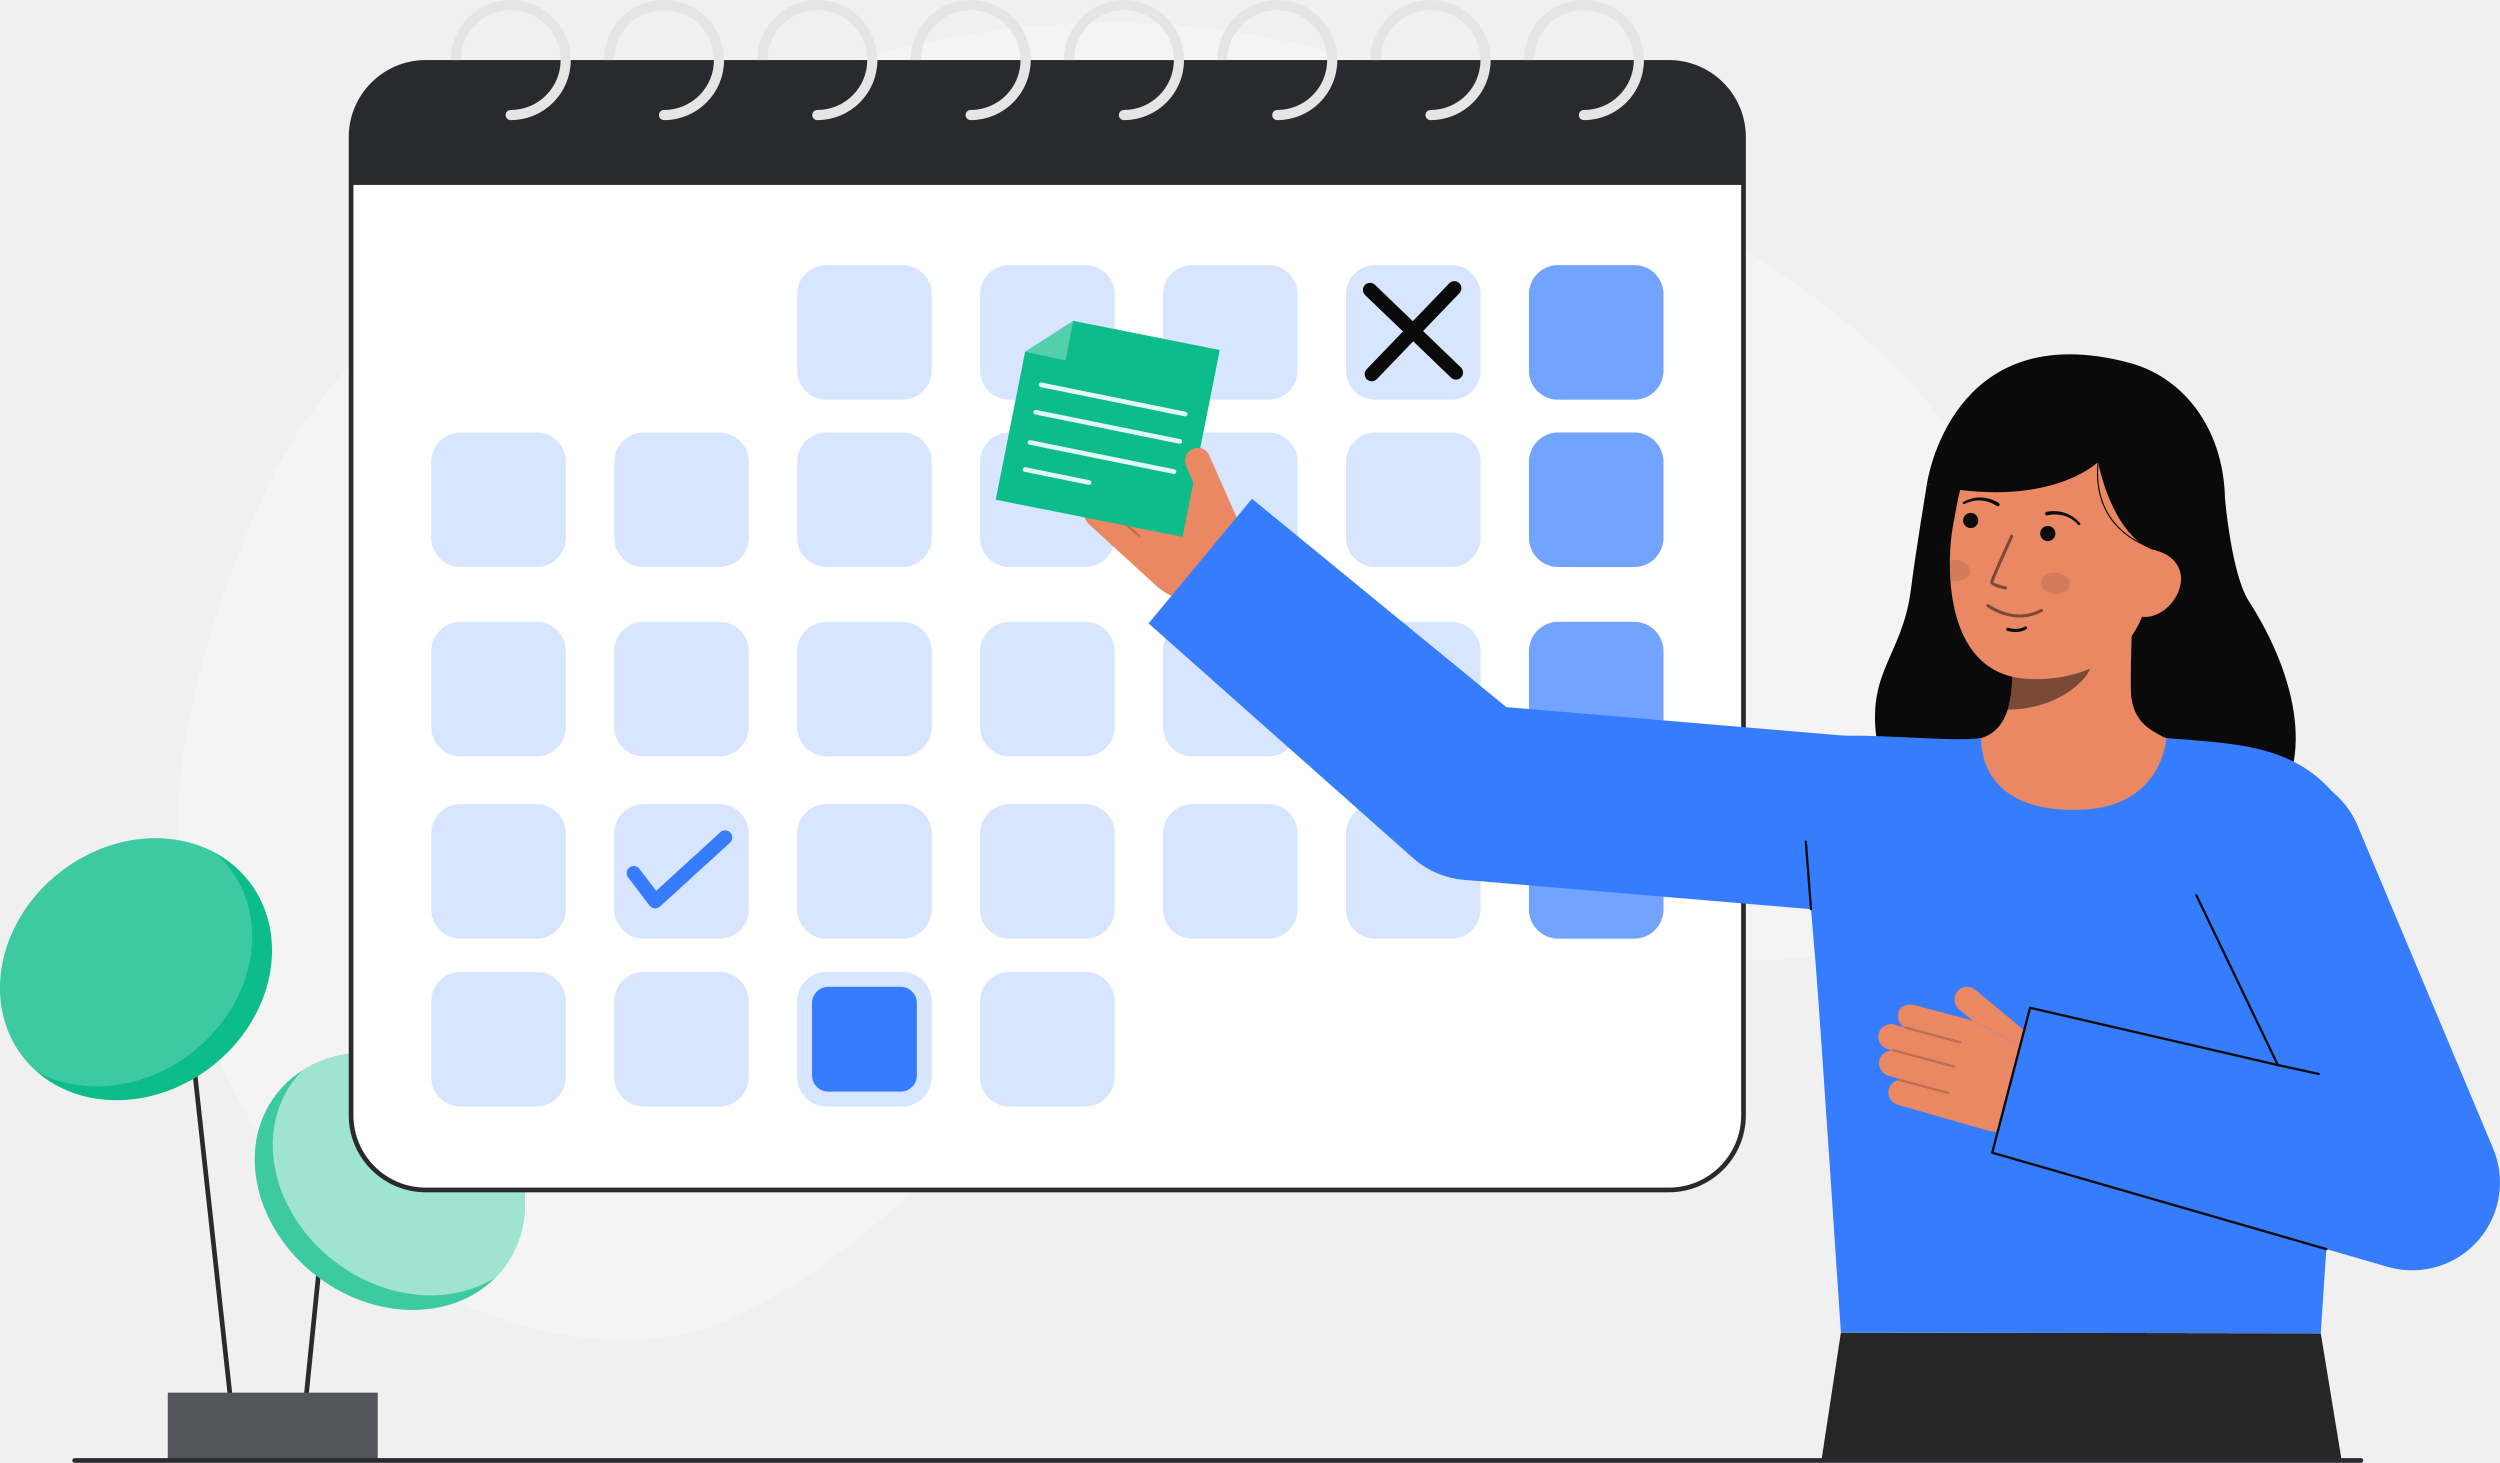
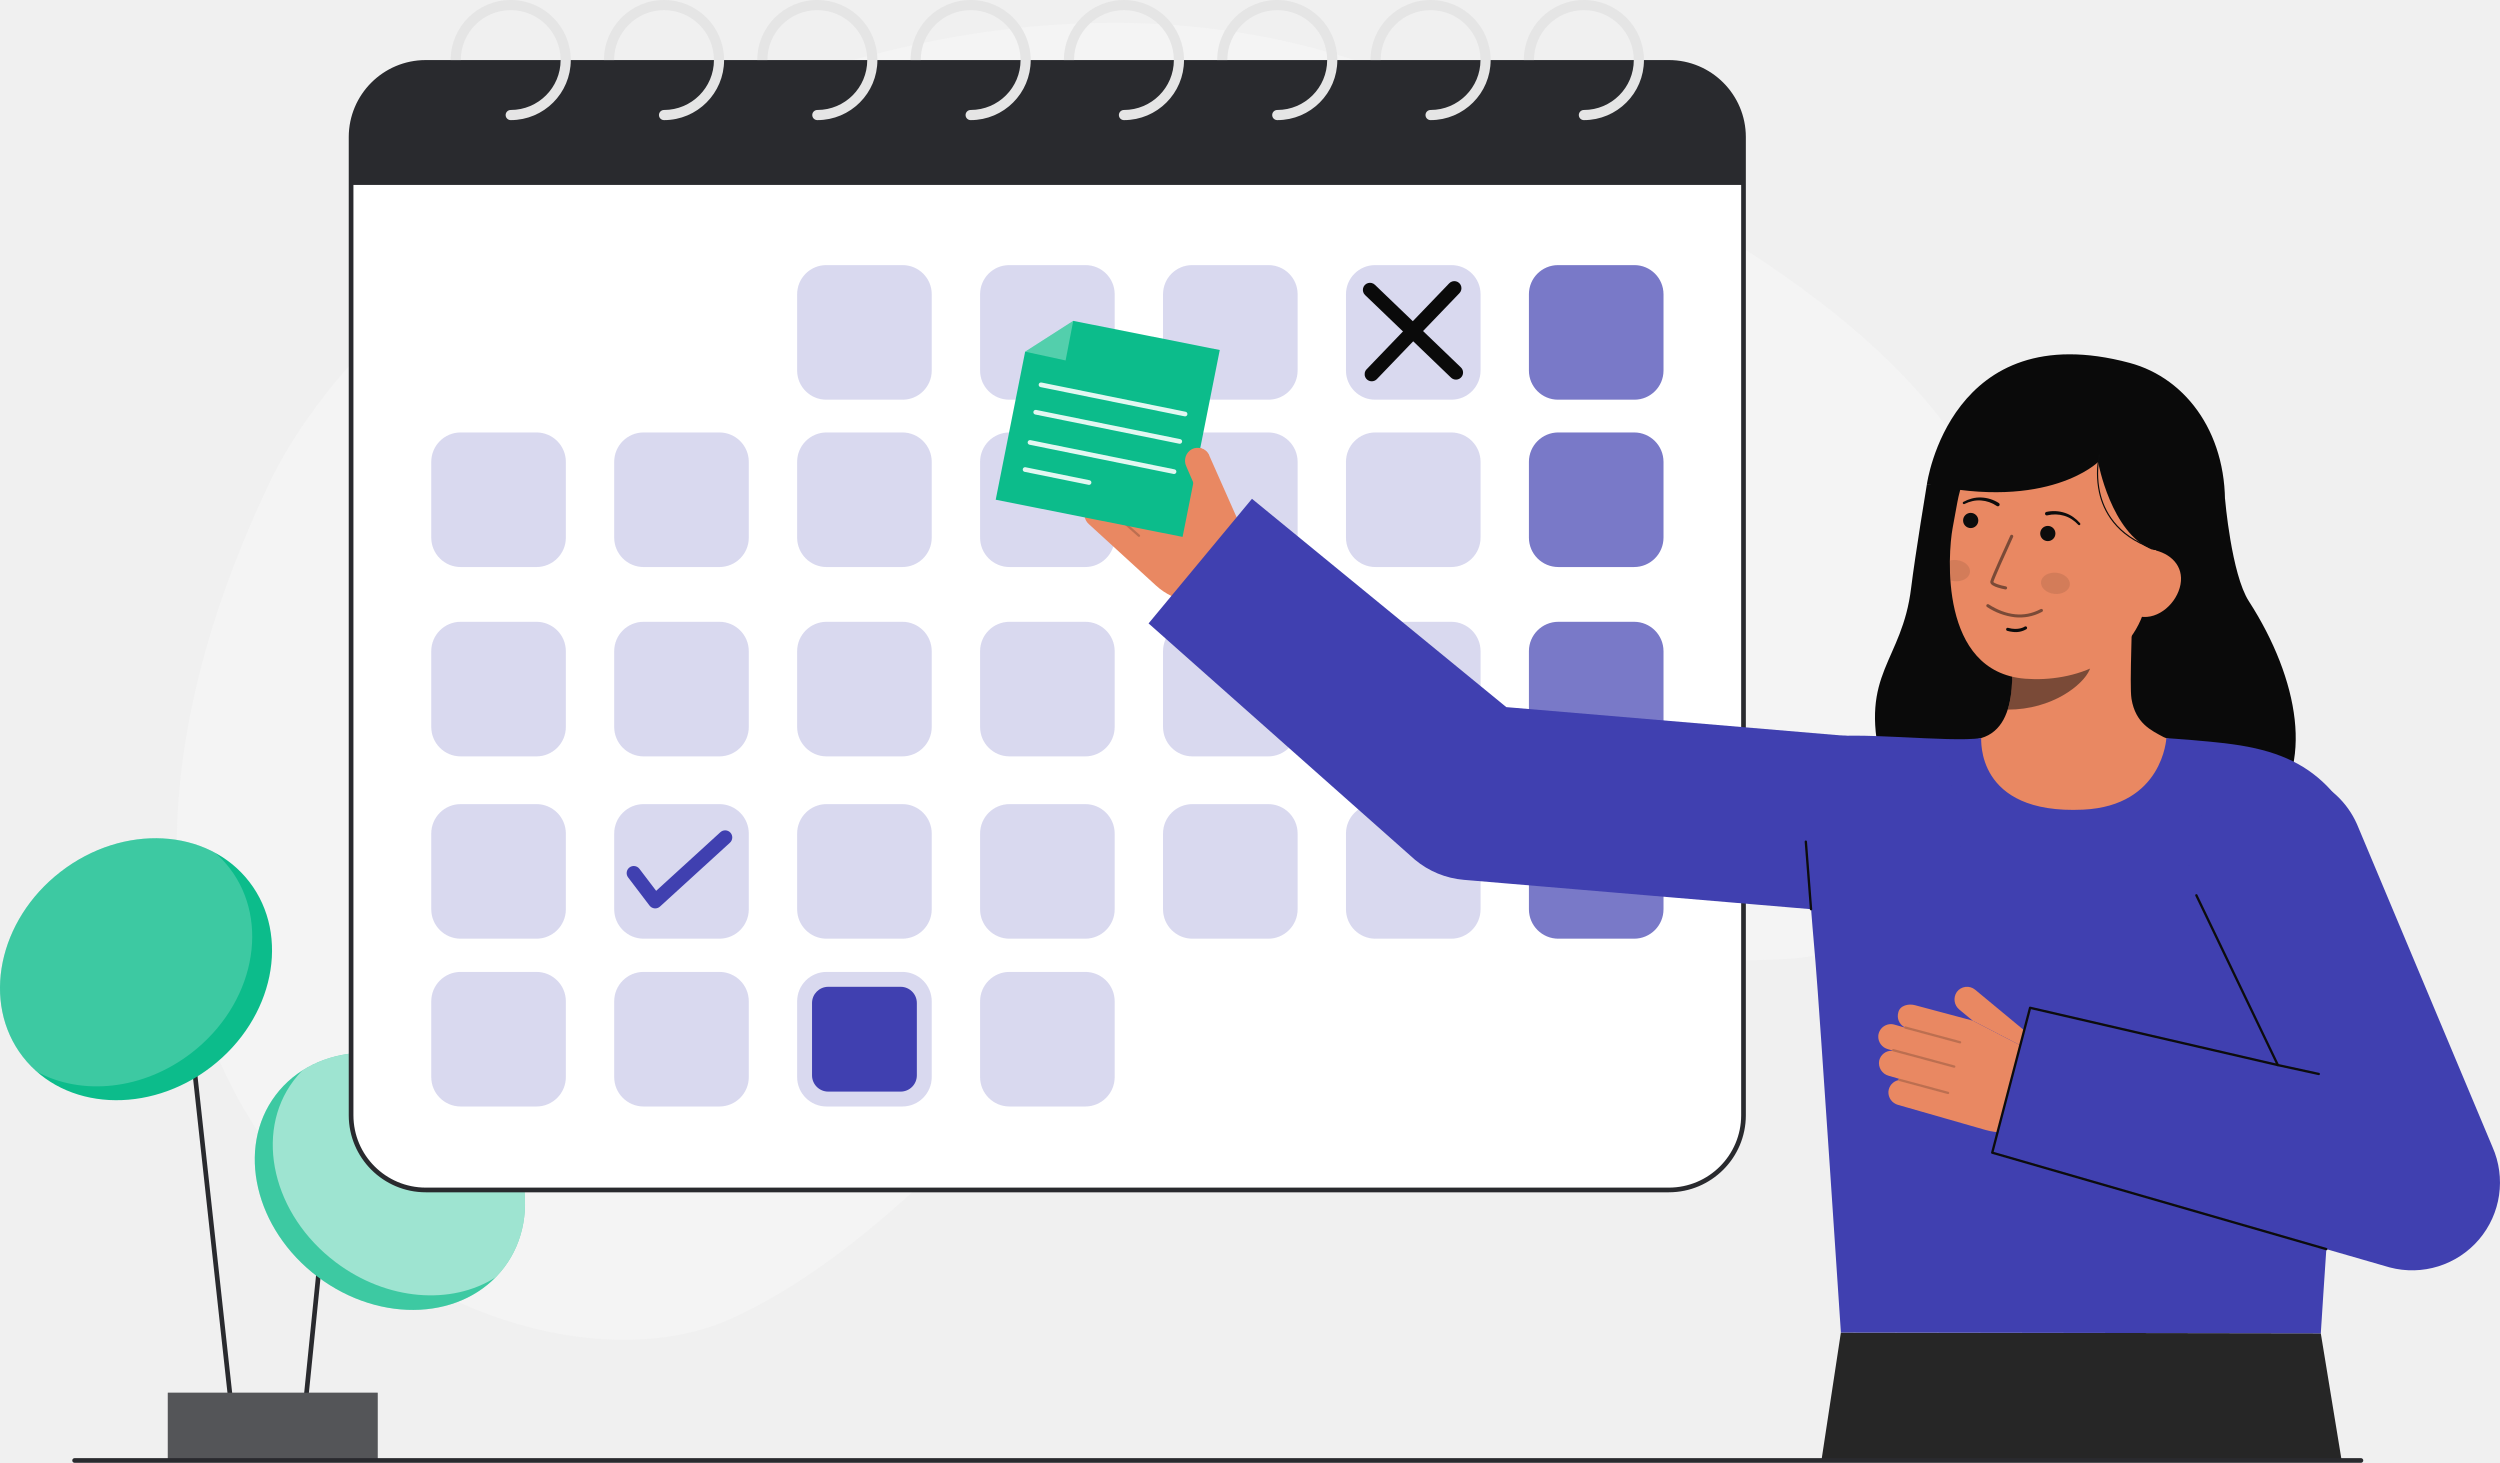
<svg xmlns="http://www.w3.org/2000/svg" id="Layer_1" data-name="Layer 1" viewBox="0 0 1067.35 624.533">
  <path d="M600.417,33.857C404.359-47,169.208,92.017,114.78,206.688c-130.692,275.351,97.7,402.433,198.173,355.948,41.945-19.406,76.207-52.543,109.321-84.783,48.973-47.681,116.343-75.966,184.675-77.537,53.2-1.223,106.148,13.054,159.2,8.861s99.91-77.355,98.472-130.551C862.424,197.434,810.658,120.567,600.417,33.857Z" fill="#f4f4f4" />
  <g>
    <rect x="87.189" y="391.06" width="2" height="225.684" transform="translate(-54.293 12.584) rotate(-6.245)" fill="#292a2e" />
    <rect x="75.4" y="548.401" width="120.091" height="2" transform="translate(-424.791 628.908) rotate(-84.228)" fill="#292a2e" />
    <rect x="71.642" y="594.601" width="89.616" height="29.083" fill="#292a2e" />
    <rect x="71.642" y="594.601" width="89.616" height="29.083" fill="#fff" opacity="0.2" />
    <ellipse cx="166.468" cy="504.325" rx="51.126" ry="61.09" transform="translate(-336.612 334.129) rotate(-53.042)" fill="#0cbc8b" />
    <ellipse cx="166.468" cy="504.325" rx="51.126" ry="61.09" transform="translate(-336.612 334.129) rotate(-53.042)" fill="#fff" opacity="0.2" />
    <path d="M215.28,541.054a41.056,41.056,0,0,1-3.723,4.314c-18.688,11.939-46.271,10.06-68.154-6.408-26.957-20.281-35.048-55.015-18.07-77.578a43.279,43.279,0,0,1,3.715-4.314c18.7-11.948,46.271-10.06,68.162,6.4C224.167,483.757,232.258,518.491,215.28,541.054Z" fill="#fff" opacity="0.5" />
    <ellipse cx="58.075" cy="413.799" rx="61.09" ry="52.607" transform="translate(-240.749 121.725) rotate(-37.665)" fill="#0cbc8b" />
    <path d="M81.756,449.532c-20.683,15.976-46.969,18.41-66.023,8.011a46.131,46.131,0,0,1-6.015-6.418C-8.038,428.133-.78,392.772,25.926,372.16c20.684-15.966,46.97-18.41,66.015-8.019a45.6,45.6,0,0,1,6.023,6.426C115.721,393.56,108.463,428.921,81.756,449.532Z" fill="#fff" opacity="0.2" />
  </g>
  <g>
    <g>
      <rect x="149.894" y="26.643" width="594.477" height="481.398" rx="31.867" fill="#fff" />
      <path d="M712.505,509.041H181.762a32.905,32.905,0,0,1-32.868-32.868V58.51a32.9,32.9,0,0,1,32.868-32.867H712.505A32.9,32.9,0,0,1,745.372,58.51V476.173A32.9,32.9,0,0,1,712.505,509.041ZM181.762,27.643A30.9,30.9,0,0,0,150.894,58.51V476.173a30.9,30.9,0,0,0,30.868,30.868H712.505a30.9,30.9,0,0,0,30.867-30.868V58.51a30.9,30.9,0,0,0-30.867-30.867Z" fill="#292a2e" />
    </g>
-     <rect x="652.755" y="113.185" width="57.463" height="57.463" rx="12.437" fill="#367cff" opacity="0.7" />
-     <rect x="652.755" y="184.629" width="57.463" height="57.463" rx="12.562" fill="#367cff" opacity="0.7" />
-     <rect x="652.755" y="265.468" width="57.463" height="57.463" rx="12.562" fill="#367cff" opacity="0.7" />
-     <rect x="652.755" y="343.306" width="57.463" height="57.463" rx="12.562" fill="#367cff" opacity="0.7" />
+     <rect x="652.755" y="113.185" width="57.463" height="57.463" rx="12.437" fill="#4040b0" opacity="0.7" />
+     <rect x="652.755" y="184.629" width="57.463" height="57.463" rx="12.562" fill="#4040b0" opacity="0.7" />
+     <rect x="652.755" y="265.468" width="57.463" height="57.463" rx="12.562" fill="#4040b0" opacity="0.7" />
+     <rect x="652.755" y="343.306" width="57.463" height="57.463" rx="12.562" fill="#4040b0" opacity="0.7" />
    <g opacity="0.2">
-       <rect x="418.438" y="113.185" width="57.463" height="57.463" rx="12.437" fill="#367cff" />
-       <rect x="340.332" y="113.185" width="57.463" height="57.463" rx="12.437" fill="#367cff" />
-       <rect x="496.543" y="113.185" width="57.463" height="57.463" rx="12.437" fill="#367cff" />
-       <rect x="574.649" y="113.185" width="57.463" height="57.463" rx="12.437" fill="#367cff" />
-       <rect x="418.438" y="184.629" width="57.463" height="57.463" rx="12.562" fill="#367cff" />
-       <rect x="496.543" y="184.629" width="57.463" height="57.463" rx="12.562" fill="#367cff" />
-       <rect x="574.649" y="184.629" width="57.463" height="57.463" rx="12.562" fill="#367cff" />
-       <rect x="184.121" y="184.629" width="57.463" height="57.463" rx="12.562" fill="#367cff" />
-       <rect x="262.227" y="184.629" width="57.463" height="57.463" rx="12.562" fill="#367cff" />
-       <rect x="340.332" y="184.629" width="57.463" height="57.463" rx="12.562" fill="#367cff" />
-       <rect x="418.438" y="265.468" width="57.463" height="57.463" rx="12.562" fill="#367cff" />
-       <rect x="496.543" y="265.468" width="57.463" height="57.463" rx="12.562" fill="#367cff" />
-       <rect x="574.649" y="265.468" width="57.463" height="57.463" rx="12.562" fill="#367cff" />
-       <rect x="184.121" y="265.468" width="57.463" height="57.463" rx="12.562" fill="#367cff" />
-       <rect x="262.227" y="265.468" width="57.463" height="57.463" rx="12.562" fill="#367cff" />
-       <rect x="340.332" y="265.468" width="57.463" height="57.463" rx="12.562" fill="#367cff" />
-       <rect x="418.438" y="343.306" width="57.463" height="57.463" rx="12.562" fill="#367cff" />
-       <rect x="496.543" y="343.306" width="57.463" height="57.463" rx="12.562" fill="#367cff" />
-       <rect x="574.649" y="343.306" width="57.463" height="57.463" rx="12.562" fill="#367cff" />
-       <rect x="184.121" y="343.306" width="57.463" height="57.463" rx="12.562" fill="#367cff" />
-       <rect x="262.227" y="343.306" width="57.463" height="57.463" rx="12.562" fill="#367cff" />
-       <rect x="340.332" y="343.306" width="57.463" height="57.463" rx="12.562" fill="#367cff" />
-       <rect x="418.438" y="414.946" width="57.463" height="57.463" rx="12.562" fill="#367cff" />
-       <rect x="184.121" y="414.946" width="57.463" height="57.463" rx="12.562" fill="#367cff" />
-       <rect x="262.227" y="414.946" width="57.463" height="57.463" rx="12.562" fill="#367cff" />
-       <rect x="340.332" y="414.946" width="57.463" height="57.463" rx="12.562" fill="#367cff" />
+       <rect x="418.438" y="113.185" width="57.463" height="57.463" rx="12.437" fill="#4040b0" />
+       <rect x="340.332" y="113.185" width="57.463" height="57.463" rx="12.437" fill="#4040b0" />
+       <rect x="496.543" y="113.185" width="57.463" height="57.463" rx="12.437" fill="#4040b0" />
+       <rect x="574.649" y="113.185" width="57.463" height="57.463" rx="12.437" fill="#4040b0" />
+       <rect x="418.438" y="184.629" width="57.463" height="57.463" rx="12.562" fill="#4040b0" />
+       <rect x="496.543" y="184.629" width="57.463" height="57.463" rx="12.562" fill="#4040b0" />
+       <rect x="574.649" y="184.629" width="57.463" height="57.463" rx="12.562" fill="#4040b0" />
+       <rect x="184.121" y="184.629" width="57.463" height="57.463" rx="12.562" fill="#4040b0" />
+       <rect x="262.227" y="184.629" width="57.463" height="57.463" rx="12.562" fill="#4040b0" />
+       <rect x="340.332" y="184.629" width="57.463" height="57.463" rx="12.562" fill="#4040b0" />
+       <rect x="418.438" y="265.468" width="57.463" height="57.463" rx="12.562" fill="#4040b0" />
+       <rect x="496.543" y="265.468" width="57.463" height="57.463" rx="12.562" fill="#4040b0" />
+       <rect x="574.649" y="265.468" width="57.463" height="57.463" rx="12.562" fill="#4040b0" />
+       <rect x="184.121" y="265.468" width="57.463" height="57.463" rx="12.562" fill="#4040b0" />
+       <rect x="262.227" y="265.468" width="57.463" height="57.463" rx="12.562" fill="#4040b0" />
+       <rect x="340.332" y="265.468" width="57.463" height="57.463" rx="12.562" fill="#4040b0" />
+       <rect x="418.438" y="343.306" width="57.463" height="57.463" rx="12.562" fill="#4040b0" />
+       <rect x="496.543" y="343.306" width="57.463" height="57.463" rx="12.562" fill="#4040b0" />
+       <rect x="574.649" y="343.306" width="57.463" height="57.463" rx="12.562" fill="#4040b0" />
+       <rect x="184.121" y="343.306" width="57.463" height="57.463" rx="12.562" fill="#4040b0" />
+       <rect x="262.227" y="343.306" width="57.463" height="57.463" rx="12.562" fill="#4040b0" />
+       <rect x="340.332" y="343.306" width="57.463" height="57.463" rx="12.562" fill="#4040b0" />
+       <rect x="418.438" y="414.946" width="57.463" height="57.463" rx="12.562" fill="#4040b0" />
+       <rect x="184.121" y="414.946" width="57.463" height="57.463" rx="12.562" fill="#4040b0" />
+       <rect x="262.227" y="414.946" width="57.463" height="57.463" rx="12.562" fill="#4040b0" />
+       <rect x="340.332" y="414.946" width="57.463" height="57.463" rx="12.562" fill="#4040b0" />
    </g>
    <path d="M744.371,58.513V78.942H149.9V58.513a31.865,31.865,0,0,1,31.865-31.874H712.507A31.87,31.87,0,0,1,744.371,58.513Z" fill="#292a2e" />
    <g>
      <path d="M257.855,25.643A25.643,25.643,0,1,1,283.5,51.285a2.166,2.166,0,0,1,0-4.332,21.311,21.311,0,1,0-21.311-21.31" fill="#e5e5e5" />
      <path d="M388.763,25.643a25.643,25.643,0,1,1,25.643,25.642,2.166,2.166,0,1,1,0-4.332A21.311,21.311,0,1,0,393.1,25.643" fill="#e5e5e5" />
      <path d="M519.672,25.643a25.643,25.643,0,1,1,25.643,25.642,2.166,2.166,0,0,1,0-4.332A21.311,21.311,0,1,0,524,25.643" fill="#e5e5e5" />
      <path d="M585.126,25.643a25.643,25.643,0,1,1,25.643,25.642,2.166,2.166,0,0,1,0-4.332,21.311,21.311,0,1,0-21.311-21.31" fill="#e5e5e5" />
      <path d="M192.4,25.643a25.643,25.643,0,1,1,25.643,25.642,2.166,2.166,0,0,1,0-4.332,21.311,21.311,0,1,0-21.311-21.31" fill="#e5e5e5" />
      <path d="M323.309,25.643a25.643,25.643,0,1,1,25.643,25.642,2.166,2.166,0,0,1,0-4.332,21.311,21.311,0,1,0-21.311-21.31" fill="#e5e5e5" />
      <path d="M454.218,25.643A25.643,25.643,0,1,1,479.86,51.285a2.166,2.166,0,0,1,0-4.332,21.311,21.311,0,1,0-21.311-21.31" fill="#e5e5e5" />
      <path d="M650.581,25.643a25.643,25.643,0,1,1,25.642,25.642,2.166,2.166,0,1,1,0-4.332,21.311,21.311,0,1,0-21.31-21.31" fill="#e5e5e5" />
    </g>
-     <path d="M279.732,387.837c-.091,0-.182,0-.274-.013a3.034,3.034,0,0,1-2.14-1.184L268.165,374.6a3.032,3.032,0,1,1,4.828-3.67l7.145,9.4,27.423-25.03a3.032,3.032,0,0,1,4.088,4.479l-29.873,27.266A3.033,3.033,0,0,1,279.732,387.837Z" fill="#367cff" />
-     <rect x="346.689" y="421.303" width="44.75" height="44.75" rx="6.931" fill="#367cff" />
+     <path d="M279.732,387.837c-.091,0-.182,0-.274-.013a3.034,3.034,0,0,1-2.14-1.184L268.165,374.6a3.032,3.032,0,1,1,4.828-3.67l7.145,9.4,27.423-25.03a3.032,3.032,0,0,1,4.088,4.479l-29.873,27.266A3.033,3.033,0,0,1,279.732,387.837Z" fill="#4040b0" />
+     <rect x="346.689" y="421.303" width="44.75" height="44.75" rx="6.931" fill="#4040b0" />
    <g>
      <path d="M585.649,162.792a3.033,3.033,0,0,1-2.186-5.133L618.7,120.986a3.032,3.032,0,1,1,4.373,4.2L587.836,161.86A3.021,3.021,0,0,1,585.649,162.792Z" fill="#0a0a0a" />
      <path d="M621.605,162.075a3.023,3.023,0,0,1-2.1-.846L582.832,125.99a3.032,3.032,0,1,1,4.2-4.373l36.673,35.239a3.033,3.033,0,0,1-2.1,5.219Z" fill="#0a0a0a" />
    </g>
  </g>
  <g>
    <g>
      <g>
        <path d="M949.953,212.954s2.717,32.173,10.171,43.73c21.458,33.273,28.173,71.014,7.632,91.156s-153.791,22.781-164.692-22.52c-9.177-38.138,8.988-42.578,12.866-74.242,1.755-14.328,6.747-44.394,6.747-44.394" fill="#0a0a0a" />
        <path id="sk" d="M836.255,317.559c.23-.03,2.783,42.33,51.994,38.637,34.068-2.552,46.215-38.7,47-38.7-3.673-.78-9.858-1.915-11.489-2.786-5.365-2.883-12-5.882-13.732-16.3-1-6,.694-36.722.174-42.8L857.9,267.288c.73,12.831,5.845,42.575-12.08,47.839C842.84,316,839.628,316.8,836.255,317.559Z" fill="#E98862" />
        <path id="sh" d="M857.17,302.971a37.911,37.911,0,0,0,1.573-8.116,86.565,86.565,0,0,0-.342-18.877,57.338,57.338,0,0,0,28.9-12.663c.971,3.586,6.312,19.256,4.833,22.664C889.341,292.422,876.207,302.971,857.17,302.971Z" fill="#0c0c0c" opacity="0.5" />
        <path d="M864.618,289.769c20.649,1.629,47.175-7.089,52.214-34.639l4.546-24.859c5.039-27.55-5.347-52.53-31.286-57.274h0c-25.94-4.744-49.413,14.044-54.452,41.594l-2.013,11C831.694,236.167,827.775,286.862,864.618,289.769Z" fill="#E98862" />
        <path d="M856.187,251.665l-.051-.007a29.017,29.017,0,0,1-3.111-.773c-1.527-.481-3.528-1.279-3.276-2.657.286-1.569,7.684-17.72,8.527-19.557a.666.666,0,0,1,1.21.556c-3.156,6.877-8.235,18.184-8.427,19.241.174.488,2.709,1.4,5.317,1.88a.666.666,0,0,1-.189,1.317Z" fill="#0c0c0c" opacity="0.5" />
        <path d="M860.1,263.522a27.214,27.214,0,0,1-11.817-4.406A.666.666,0,0,1,849,258c7.658,4.923,15.242,5.68,21.931,2.19a4.283,4.283,0,0,1,.417-.2.666.666,0,0,1,.46,1.249c-.053.022-.14.069-.261.133A19.949,19.949,0,0,1,860.1,263.522Z" fill="#0c0c0c" opacity="0.5" />
        <path d="M942.159,238.8l-23.252-4.116c-17.634-7.009-23.141-37.427-23.141-37.427s-21.238,20.956-73.089,9.43c0,0,9.938-72.273,86.561-51.747,24.707,6.619,42.563,31.365,40.562,64.6C948.4,242.825,942.159,238.8,942.159,238.8Z" fill="#0a0a0a" />
        <path d="M913.686,263.228c7.883,1.442,15.816-5.823,17.257-13.706s-4.153-13.4-12.036-14.841l-5.028,4.54-6.971,22.768Z" fill="#E98862" />
        <path d="M852.48,216a13.625,13.625,0,0,0-6.706-2.329,12.014,12.014,0,0,0-3.6.263,14.534,14.534,0,0,0-3.429,1.229l-.035.017a.509.509,0,0,1-.449-.914,15.62,15.62,0,0,1,3.651-1.448,13.2,13.2,0,0,1,3.93-.419,14.985,14.985,0,0,1,7.544,2.371.764.764,0,0,1-.837,1.279l-.018-.013Z" fill="#0c0c0c" />
        <path d="M873.7,218.552a14.992,14.992,0,0,1,7.9.417,13.234,13.234,0,0,1,3.536,1.767,15.635,15.635,0,0,1,2.913,2.634.509.509,0,0,1-.739.7l-.028-.028a14.52,14.52,0,0,0-2.782-2.351,12.034,12.034,0,0,0-3.281-1.506,13.633,13.633,0,0,0-7.1-.163l-.058.015a.764.764,0,1,1-.386-1.478Z" fill="#0c0c0c" />
        <path d="M859.237,269.775a13.515,13.515,0,0,1-2.265-.441.665.665,0,1,1,.36-1.281c4.461,1.254,6.983-.459,7.089-.533a.666.666,0,0,1,.771,1.085A9.019,9.019,0,0,1,859.237,269.775Z" fill="#0c0c0c" opacity="1" />
        <path d="M918.884,234.3c-15.679-5.521-21.039-16.188-22.773-24.164a39.041,39.041,0,0,1,0-16.138l.484.124a38.553,38.553,0,0,0,.011,15.926c1.711,7.845,6.994,18.34,22.447,23.781Z" fill="#0c0c0c" />
      </g>
      <ellipse cx="877.54" cy="249.047" rx="4.538" ry="6.187" transform="translate(541.253 1096.992) rotate(-84.211)" fill="#0c0c0c" opacity="0.1" />
      <path d="M841.061,244.25c-.26,2.49-3.22,4.23-6.62,3.89a8.554,8.554,0,0,1-1.73-.36c-.21-2.96-.27-5.81-.23-8.45a7.793,7.793,0,0,1,2.88-.22C838.761,239.45,841.311,241.75,841.061,244.25Z" fill="#0c0c0c" opacity="0.1" />
    </g>
    <polygon points="990.839 569.245 999.744 623.533 777.645 623.533 785.947 568.917 990.839 569.245" fill="#262626" />
-     <path id="b_1_b" d="M889.378,345.669c34.092-1.607,35.527-30.544,35.527-30.544s16.892,1.092,28.121,2.611c18.384,2.488,30.544,7.931,40.2,17.582,8.978,8.979,14.413,19.483,8.629,81.5-4.188,44.906-11.011,152.426-11.011,152.426l-204.892-.328s-9.117-137.883-10.837-158.1c-3.282-38.589-8.465-92.979,2.535-95.694,12.816-3.163,54.648,2.037,68.178,0C846.051,315.093,842.95,347.857,889.378,345.669Z" fill="#367cff" />
+     <path id="b_1_b" d="M889.378,345.669c34.092-1.607,35.527-30.544,35.527-30.544s16.892,1.092,28.121,2.611c18.384,2.488,30.544,7.931,40.2,17.582,8.978,8.979,14.413,19.483,8.629,81.5-4.188,44.906-11.011,152.426-11.011,152.426l-204.892-.328s-9.117-137.883-10.837-158.1c-3.282-38.589-8.465-92.979,2.535-95.694,12.816-3.163,54.648,2.037,68.178,0C846.051,315.093,842.95,347.857,889.378,345.669Z" fill="#4040b0" />
    <g>
      <path d="M516.248,194.411a5.421,5.421,0,0,0-7.414-2.634,5.626,5.626,0,0,0-2.372,7.305l2.965,6.691-19.048-16.821c-2.086-1.907-5.864-2.914-7.849-.434a5.413,5.413,0,0,0-.456,6.726.405.405,0,0,0-.068.056.589.589,0,0,0-.032.054l-3.215-2.941a5.425,5.425,0,0,0-8.3,1.2,5.551,5.551,0,0,0,1.137,6.931l1.369,1.252a.52.52,0,0,0-.024.179,5.414,5.414,0,0,0-6.844,1.278,5.626,5.626,0,0,0,.758,7.643l3.364,3.076a.5.5,0,0,0-.431.156.49.49,0,0,0-.11.255,5.424,5.424,0,0,0-5.94,2.46,5.552,5.552,0,0,0,1.139,6.931L493.549,250a27.292,27.292,0,0,0,30.182,4.488l15.795-7.544Z" fill="#E98862" />
      <g opacity="0.2">
        <path d="M500.841,211.991a.5.5,0,0,1-.7.035l-18.094-16.02a.5.5,0,0,1,.663-.749l18.094,16.02a.5.5,0,0,1,.043.706Z" fill="#0c0c0c" />
      </g>
      <g opacity="0.2">
        <path d="M494,220.167a.5.5,0,0,1-.7.034l-20.193-17.878a.5.5,0,0,1-.043-.706.517.517,0,0,1,.706-.043l20.193,17.878a.5.5,0,0,1,.043.706Z" fill="#0c0c0c" />
      </g>
      <g opacity="0.2">
        <path d="M486.633,229.064a.5.5,0,0,1-.7.034l-16.108-14.261a.5.5,0,0,1,.663-.749L486.6,228.349a.5.5,0,0,1,.042.706Z" fill="#0c0c0c" />
      </g>
    </g>
-     <path d="M534.513,212.954,643.1,301.9l160.31,13.56a37.5,37.5,0,0,1-3.118,74.869q-1.591,0-3.2-.136L624.975,375.639a37.509,37.509,0,0,1-20.885-8.591L490.37,266.161Z" fill="#367cff" />
+     <path d="M534.513,212.954,643.1,301.9l160.31,13.56a37.5,37.5,0,0,1-3.118,74.869q-1.591,0-3.2-.136L624.975,375.639a37.509,37.509,0,0,1-20.885-8.591L490.37,266.161Z" fill="#4040b0" />
    <g>
      <polygon points="504.896 229.223 425.107 213.354 437.677 150.155 458.208 136.992 520.766 149.434 504.896 229.223" fill="#0cbc8b" />
      <polygon points="458.208 136.992 437.677 150.155 454.951 153.892 458.208 136.992" fill="#fffffa" opacity="0.29" />
      <g opacity="0.88">
        <path d="M505.956,177.769a.976.976,0,0,1-.2-.02L444.247,165.27a1,1,0,0,1,.4-1.96l61.509,12.479a1,1,0,0,1-.2,1.98Z" fill="#fff" />
        <path d="M503.692,189.466a.976.976,0,0,1-.2-.02l-61.509-12.479a1,1,0,0,1,.4-1.96l61.509,12.479a1,1,0,0,1-.2,1.98Z" fill="#fff" />
        <path d="M501.255,202.37a.976.976,0,0,1-.2-.02l-61.509-12.479a1,1,0,1,1,.4-1.96l61.508,12.48a1,1,0,0,1-.2,1.979Z" fill="#fff" />
        <path d="M464.96,207.01a.96.96,0,0,1-.2-.02l-27.283-5.536a1,1,0,1,1,.4-1.959l27.283,5.535a1,1,0,0,1-.2,1.98Z" fill="#fff" />
      </g>
    </g>
    <path d="M510.427,208.272l-3.965-9.19a5.626,5.626,0,0,1,2.372-7.305,5.421,5.421,0,0,1,7.414,2.634" fill="#E98862" />
    <path d="M869.634,444.4l-26.372-21.854a5.419,5.419,0,0,0-7.811.944,5.627,5.627,0,0,0,1.131,7.6l5.635,4.669,26.522,13.736Z" fill="#E98862" />
    <g>
      <path d="M842.217,435.752l-24.547-6.574c-2.717-.779-6.548,0-7.22,3.108a5.418,5.418,0,0,0,2.585,6.23.391.391,0,0,0-.034.075c0,.021,0,.041,0,.062l-4.189-1.2a5.425,5.425,0,0,0-6.9,4.776,5.552,5.552,0,0,0,4.106,5.7l1.783.511a.527.527,0,0,0,.057.166,5.419,5.419,0,0,0-5.557,4.2,5.625,5.625,0,0,0,4.084,6.5l4.382,1.256a.5.5,0,0,0-.316.331.485.485,0,0,0,.015.278,5.422,5.422,0,0,0-4.222,4.849,5.551,5.551,0,0,0,4.106,5.7L847.7,482.425A27.3,27.3,0,0,0,876.725,473l10.781-13.791Z" fill="#E98862" />
      <g opacity="0.2">
        <path d="M837.3,445.144a.5.5,0,0,1-.61.342L813.354,439.2a.5.5,0,1,1,.26-.966l23.337,6.282a.5.5,0,0,1,.352.613Z" fill="#0c0c0c" />
      </g>
      <g opacity="0.2">
        <path d="M834.813,455.513a.5.5,0,0,1-.609.341l-26.044-7.011a.5.5,0,0,1-.352-.613.518.518,0,0,1,.613-.353l26.043,7.011a.5.5,0,0,1,.353.613Z" fill="#0c0c0c" />
      </g>
      <g opacity="0.2">
        <path d="M832.185,466.758a.5.5,0,0,1-.61.342L810.8,461.507a.5.5,0,1,1,.26-.965l20.774,5.592a.5.5,0,0,1,.353.613Z" fill="#0c0c0c" />
      </g>
    </g>
-     <path d="M850.558,492.123,1020.223,541.1a37.5,37.5,0,0,0,43.9-51.449l-57.844-137.8a37.5,37.5,0,1,0-68.557,30.413l34.781,72.465L866.721,430.27Z" fill="#367cff" />
+     <path d="M850.558,492.123,1020.223,541.1a37.5,37.5,0,0,0,43.9-51.449l-57.844-137.8a37.5,37.5,0,1,0-68.557,30.413l34.781,72.465L866.721,430.27Z" fill="#4040b0" />
    <path d="M993.19,533.795a.477.477,0,0,1-.139-.02L850.419,492.6a.5.5,0,0,1-.344-.606l16.163-61.854a.5.5,0,0,1,.6-.361L971.607,454l-34.331-71.527a.5.5,0,1,1,.9-.433l34.781,72.465a.5.5,0,0,1-.563.7L867.083,430.866l-15.917,60.912,142.163,41.036a.5.5,0,0,1-.139.981Z" fill="#0c0c0c" />
    <path d="M989.973,459.024a.553.553,0,0,1-.106-.011l-17.465-3.8a.5.5,0,0,1,.213-.977l17.465,3.8a.5.5,0,0,1-.107.988Z" fill="#0c0c0c" />
    <path d="M773.205,388.677a.5.5,0,0,1-.5-.462l-2.228-28.839a.5.5,0,1,1,1-.076l2.228,28.839a.5.5,0,0,1-.46.536A.255.255,0,0,1,773.205,388.677Z" fill="#0c0c0c" />
    <circle cx="841.37" cy="222.213" r="3.248" fill="#0c0c0c" />
    <circle cx="874.292" cy="227.775" r="3.248" fill="#0c0c0c" />
  </g>
  <path d="M1007.979,624.533H31.85a1,1,0,0,1,0-2h976.129a1,1,0,0,1,0,2Z" fill="#292a2e" />
</svg>
